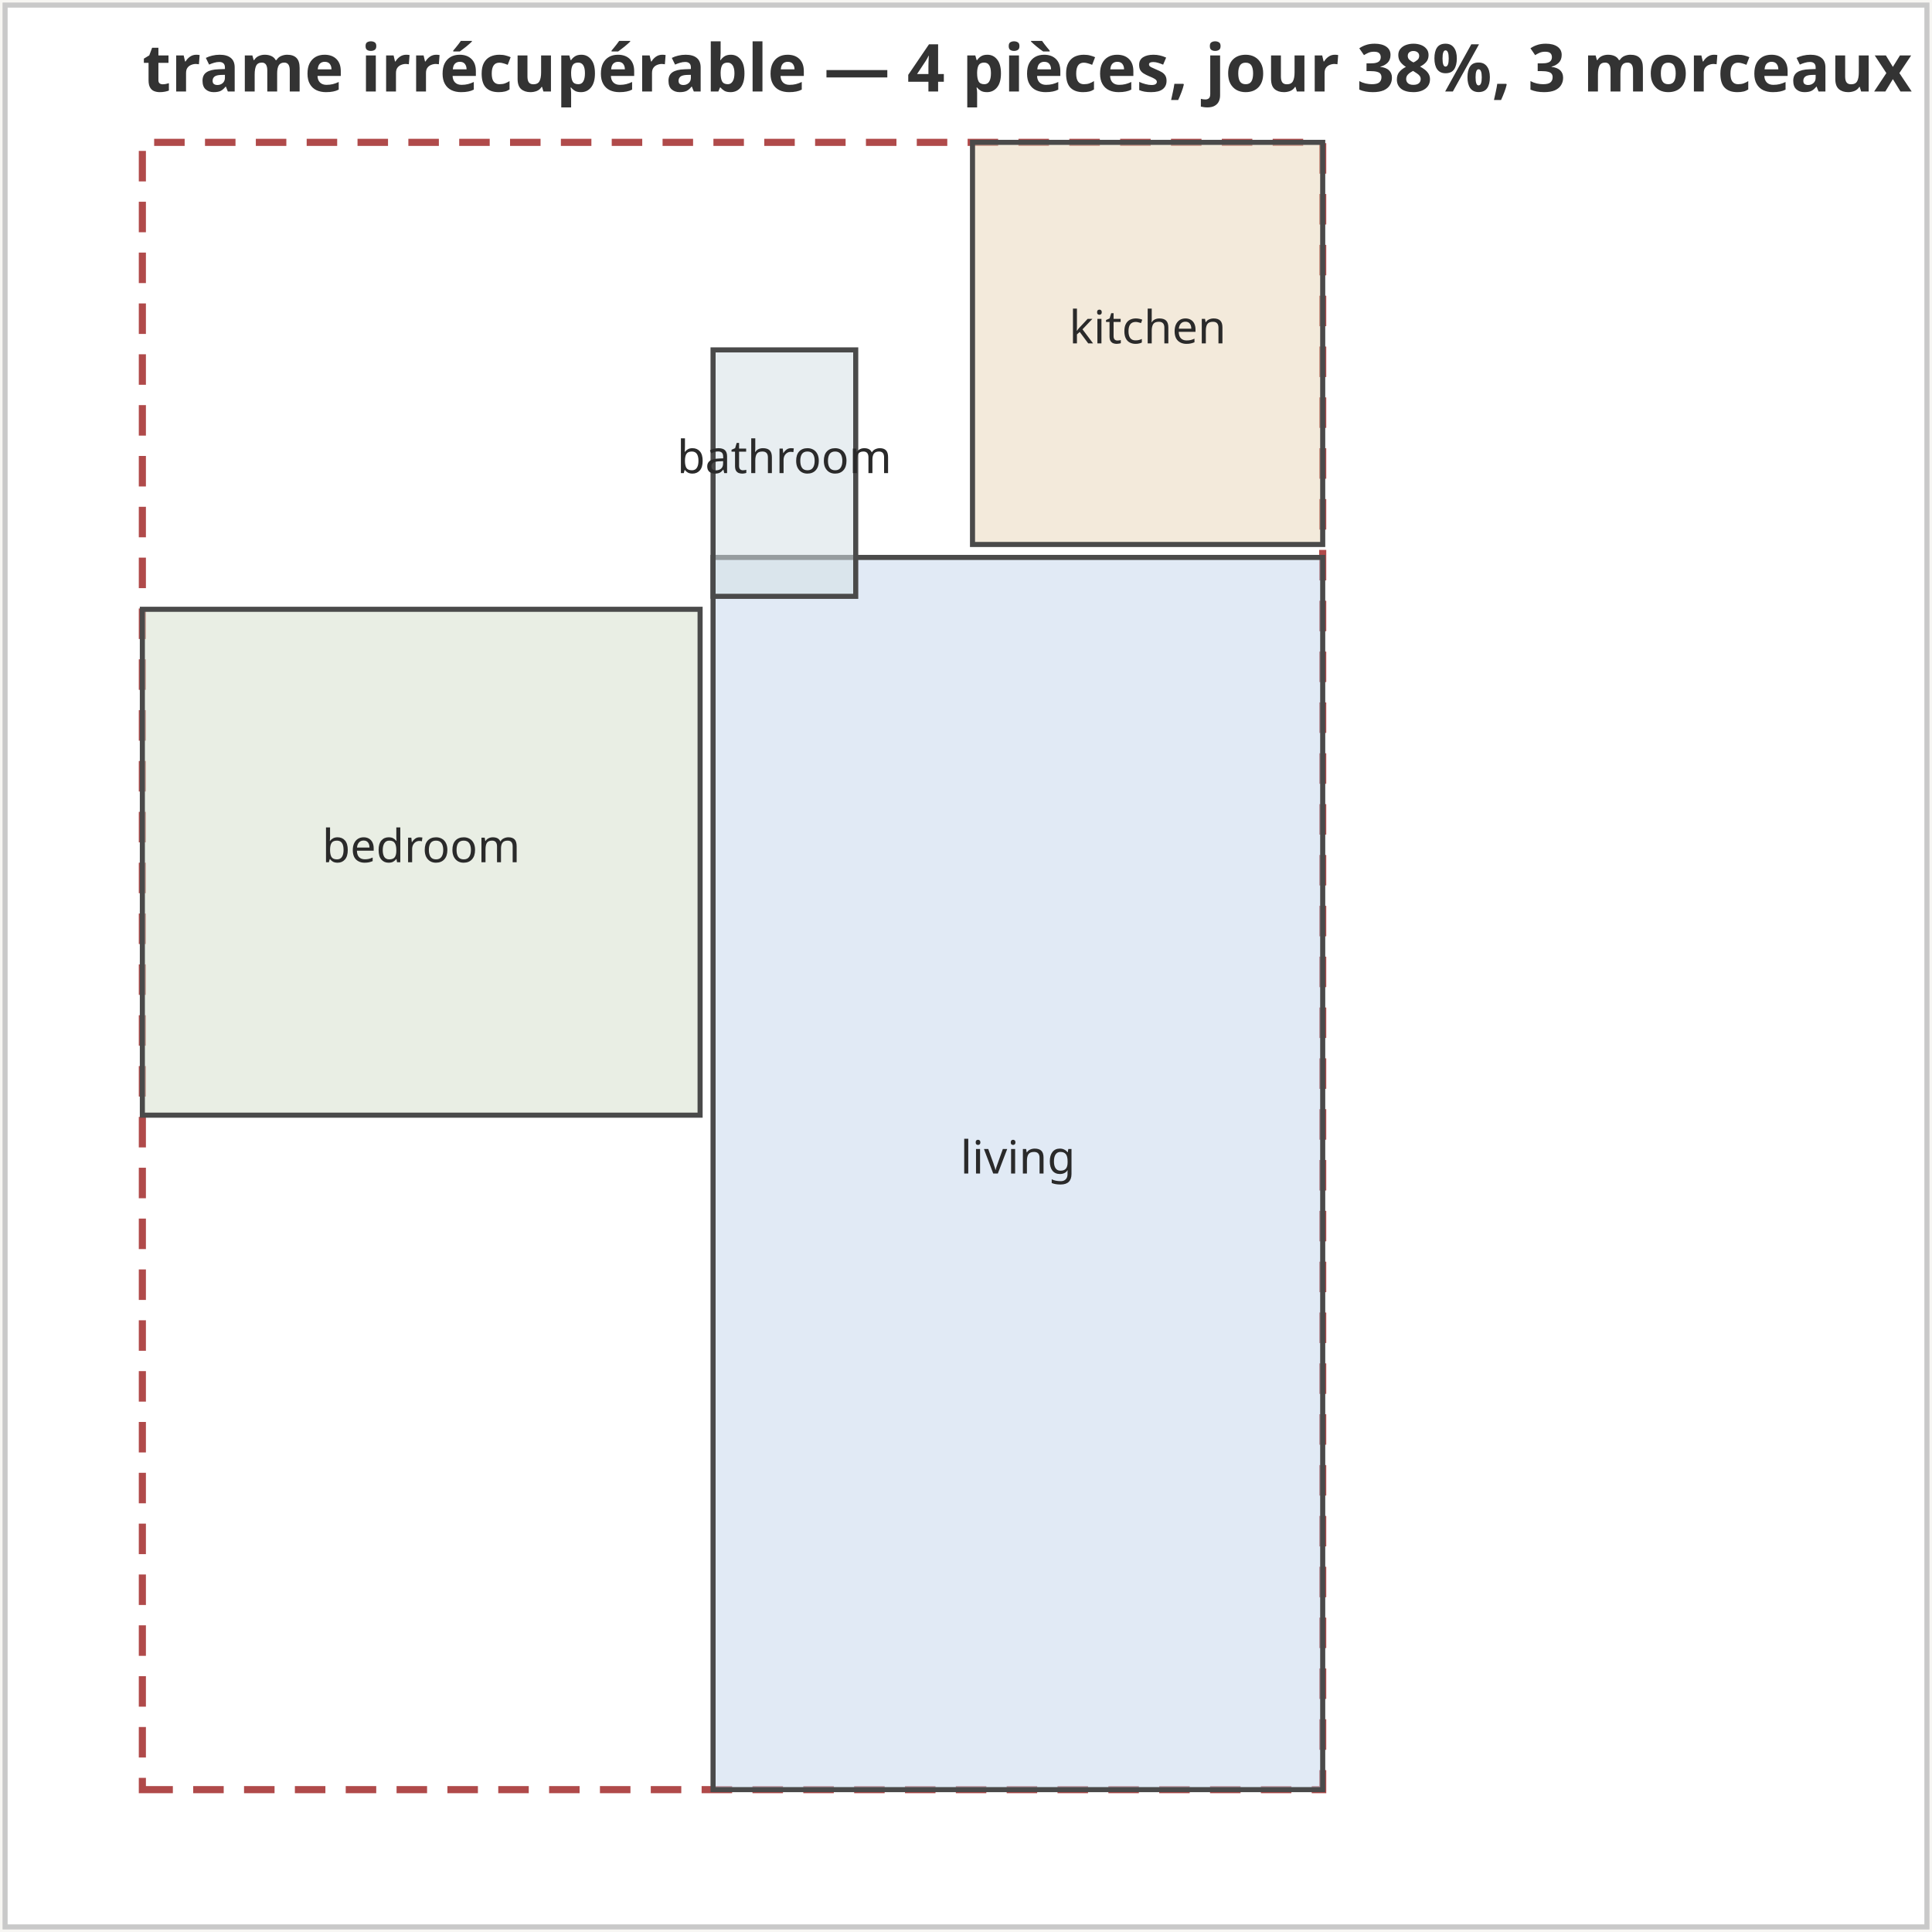
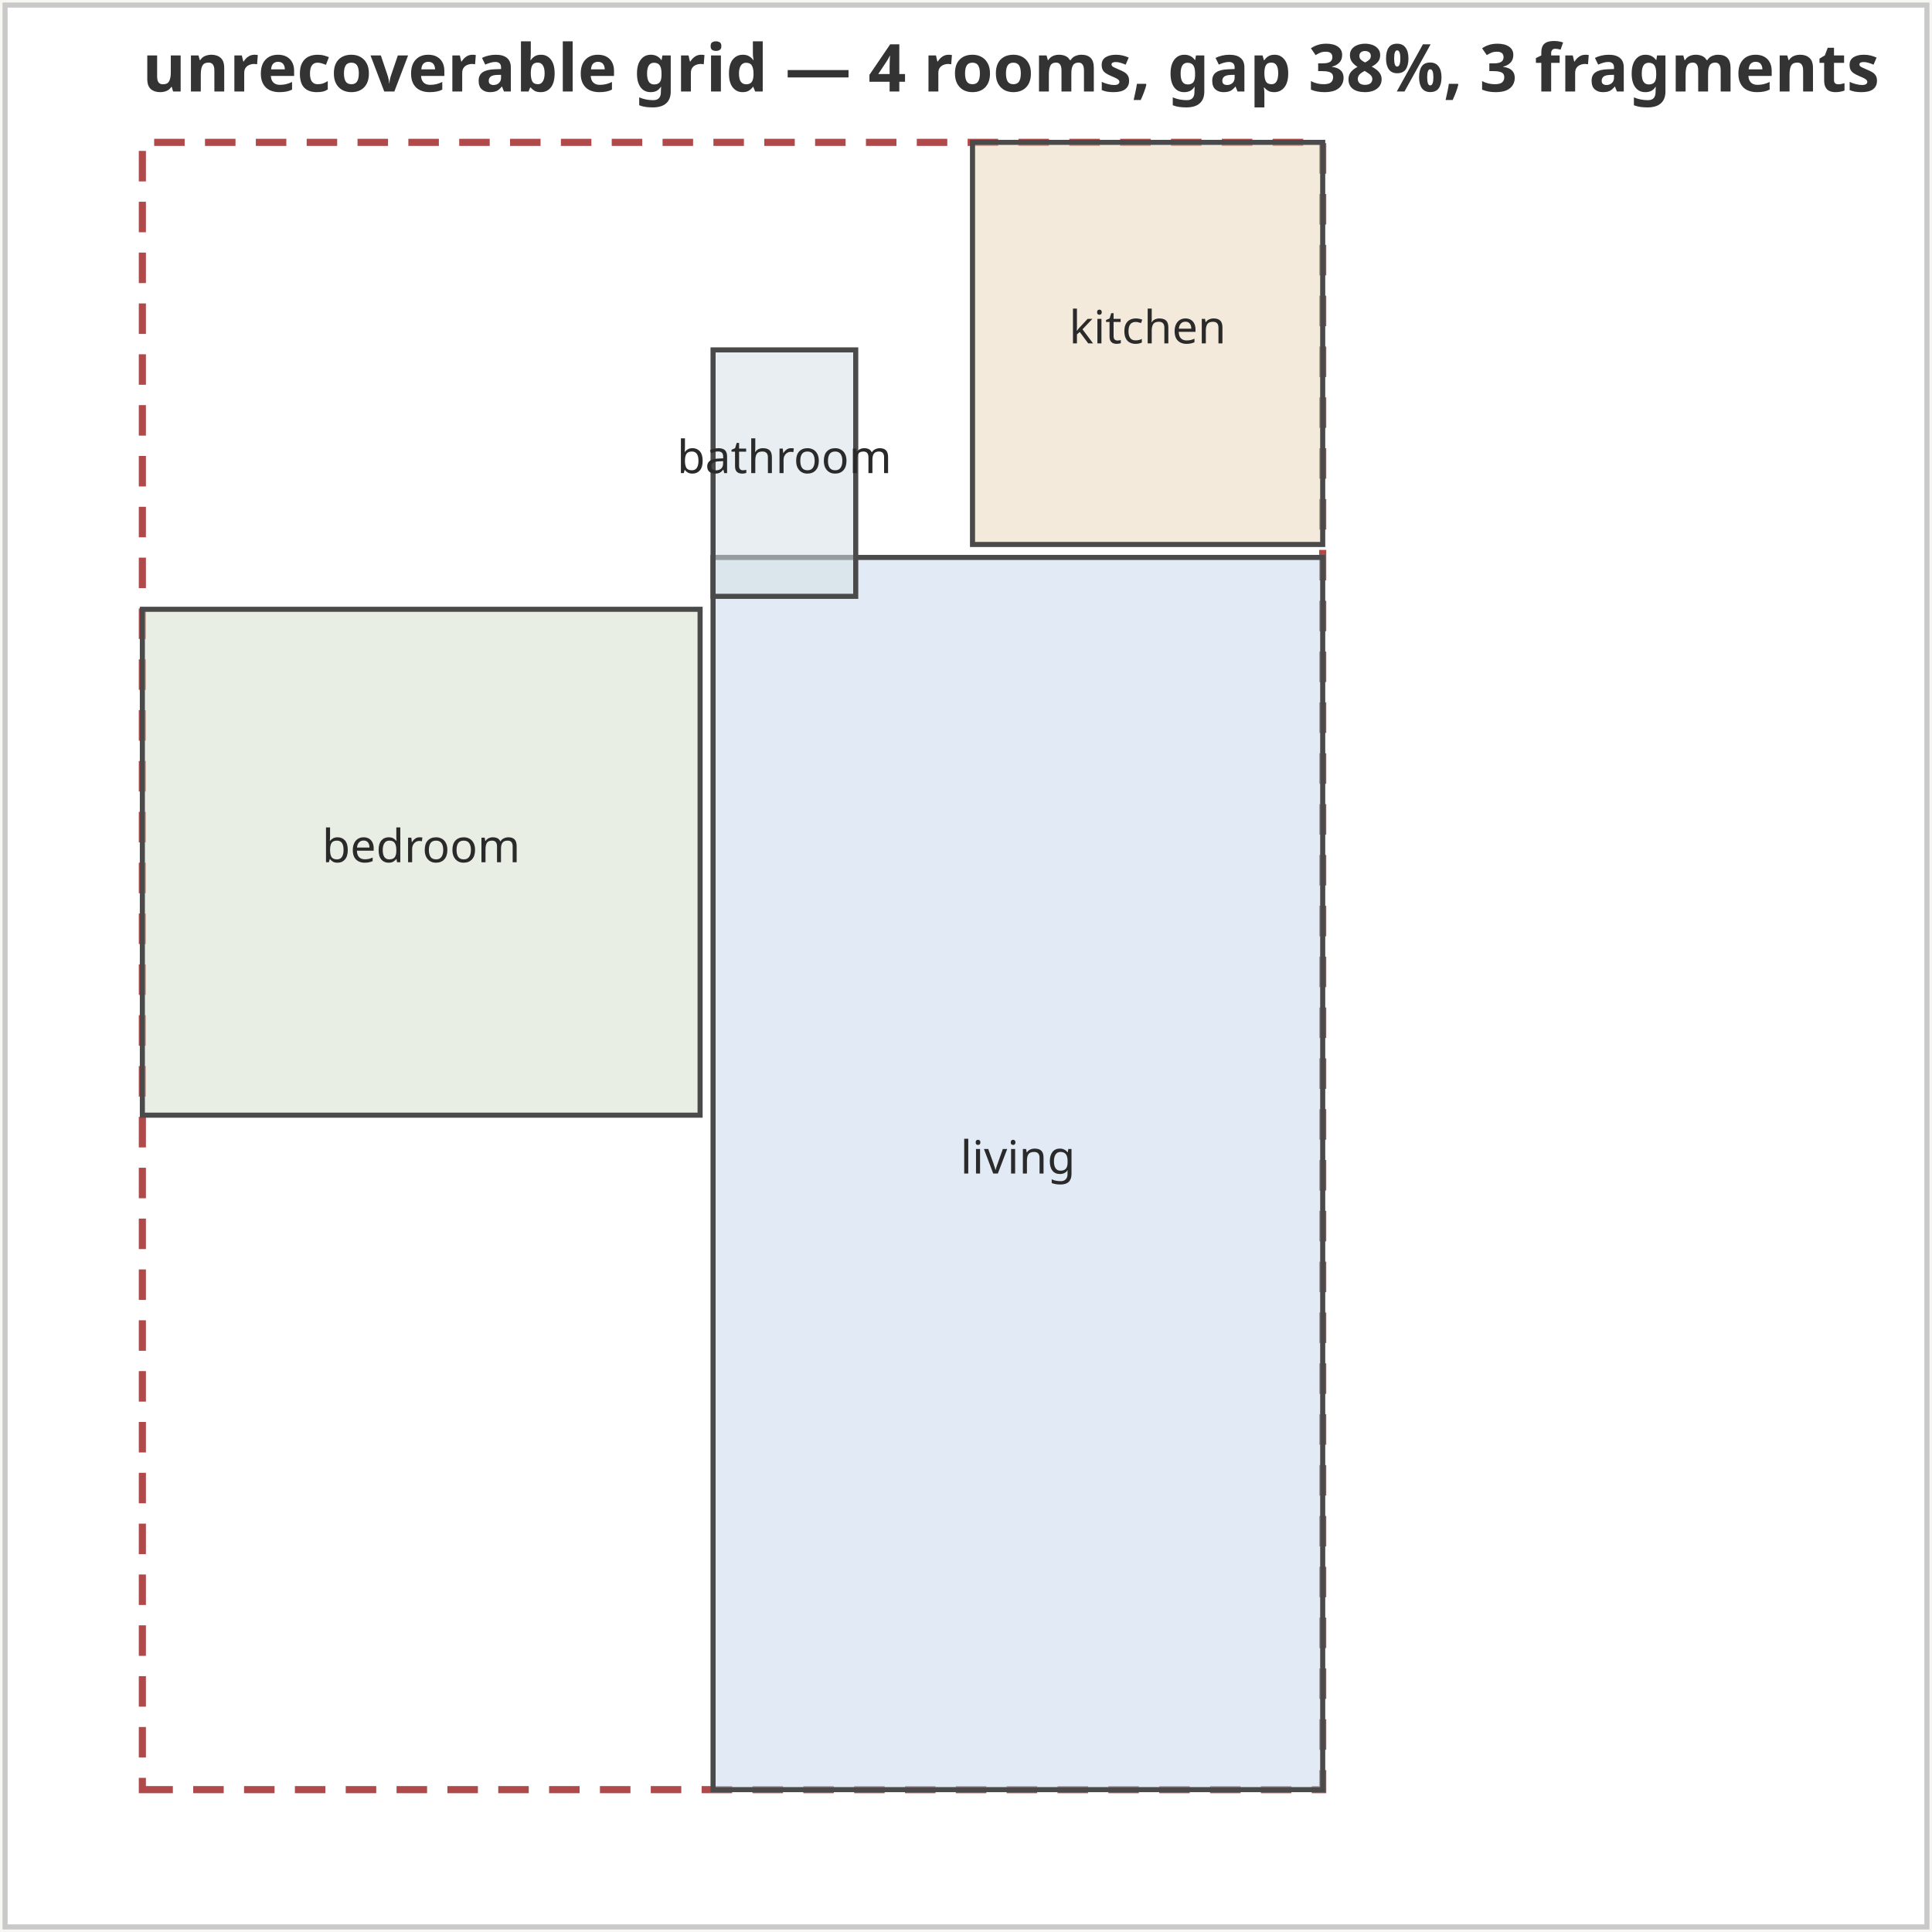
<svg xmlns="http://www.w3.org/2000/svg" width="380" height="380" viewBox="0 0 380 380">
  <rect width="380" height="380" fill="#f7f6f3" />
  <rect x="1.0" y="1" width="378.0" height="378.0" fill="#ffffff" stroke="#c9c9c9" stroke-width="1" />
-   <text x="28.0" y="18" font-family="system-ui,sans-serif" font-size="13" font-weight="600" fill="#333">trame irrécupérable — 4 pièces, jour 38%, 3 morceaux</text>
+   <text x="28.0" y="18" font-family="system-ui,sans-serif" font-size="13" font-weight="600" fill="#333">unrecoverable grid — 4 rooms, gap 38%, 3 fragments</text>
  <polygon points="28.00,352.00 260.16,352.00 260.16,28.00 28.00,28.00" fill="none" stroke="#b04a4a" stroke-width="1.4" stroke-dasharray="6 4" />
  <rect x="140.25" y="109.64" width="119.91" height="242.36" fill="#c8d9ec" fill-opacity="0.55" stroke="#4a4a4a" stroke-width="1" />
  <text x="200.20" y="230.82" text-anchor="middle" font-family="system-ui,sans-serif" font-size="9" fill="#2a2a2a">living</text>
  <rect x="191.28" y="28.00" width="68.88" height="79.09" fill="#e8d9bd" fill-opacity="0.55" stroke="#4a4a4a" stroke-width="1" />
  <text x="225.72" y="67.54" text-anchor="middle" font-family="system-ui,sans-serif" font-size="9" fill="#2a2a2a">kitchen</text>
  <rect x="28.00" y="119.84" width="109.70" height="99.50" fill="#d6e0cd" fill-opacity="0.55" stroke="#4a4a4a" stroke-width="1" />
  <text x="82.85" y="169.59" text-anchor="middle" font-family="system-ui,sans-serif" font-size="9" fill="#2a2a2a">bedroom</text>
  <rect x="140.25" y="68.82" width="28.06" height="48.47" fill="#d5dfe6" fill-opacity="0.55" stroke="#4a4a4a" stroke-width="1" />
  <text x="154.28" y="93.06" text-anchor="middle" font-family="system-ui,sans-serif" font-size="9" fill="#2a2a2a">bathroom</text>
</svg>
